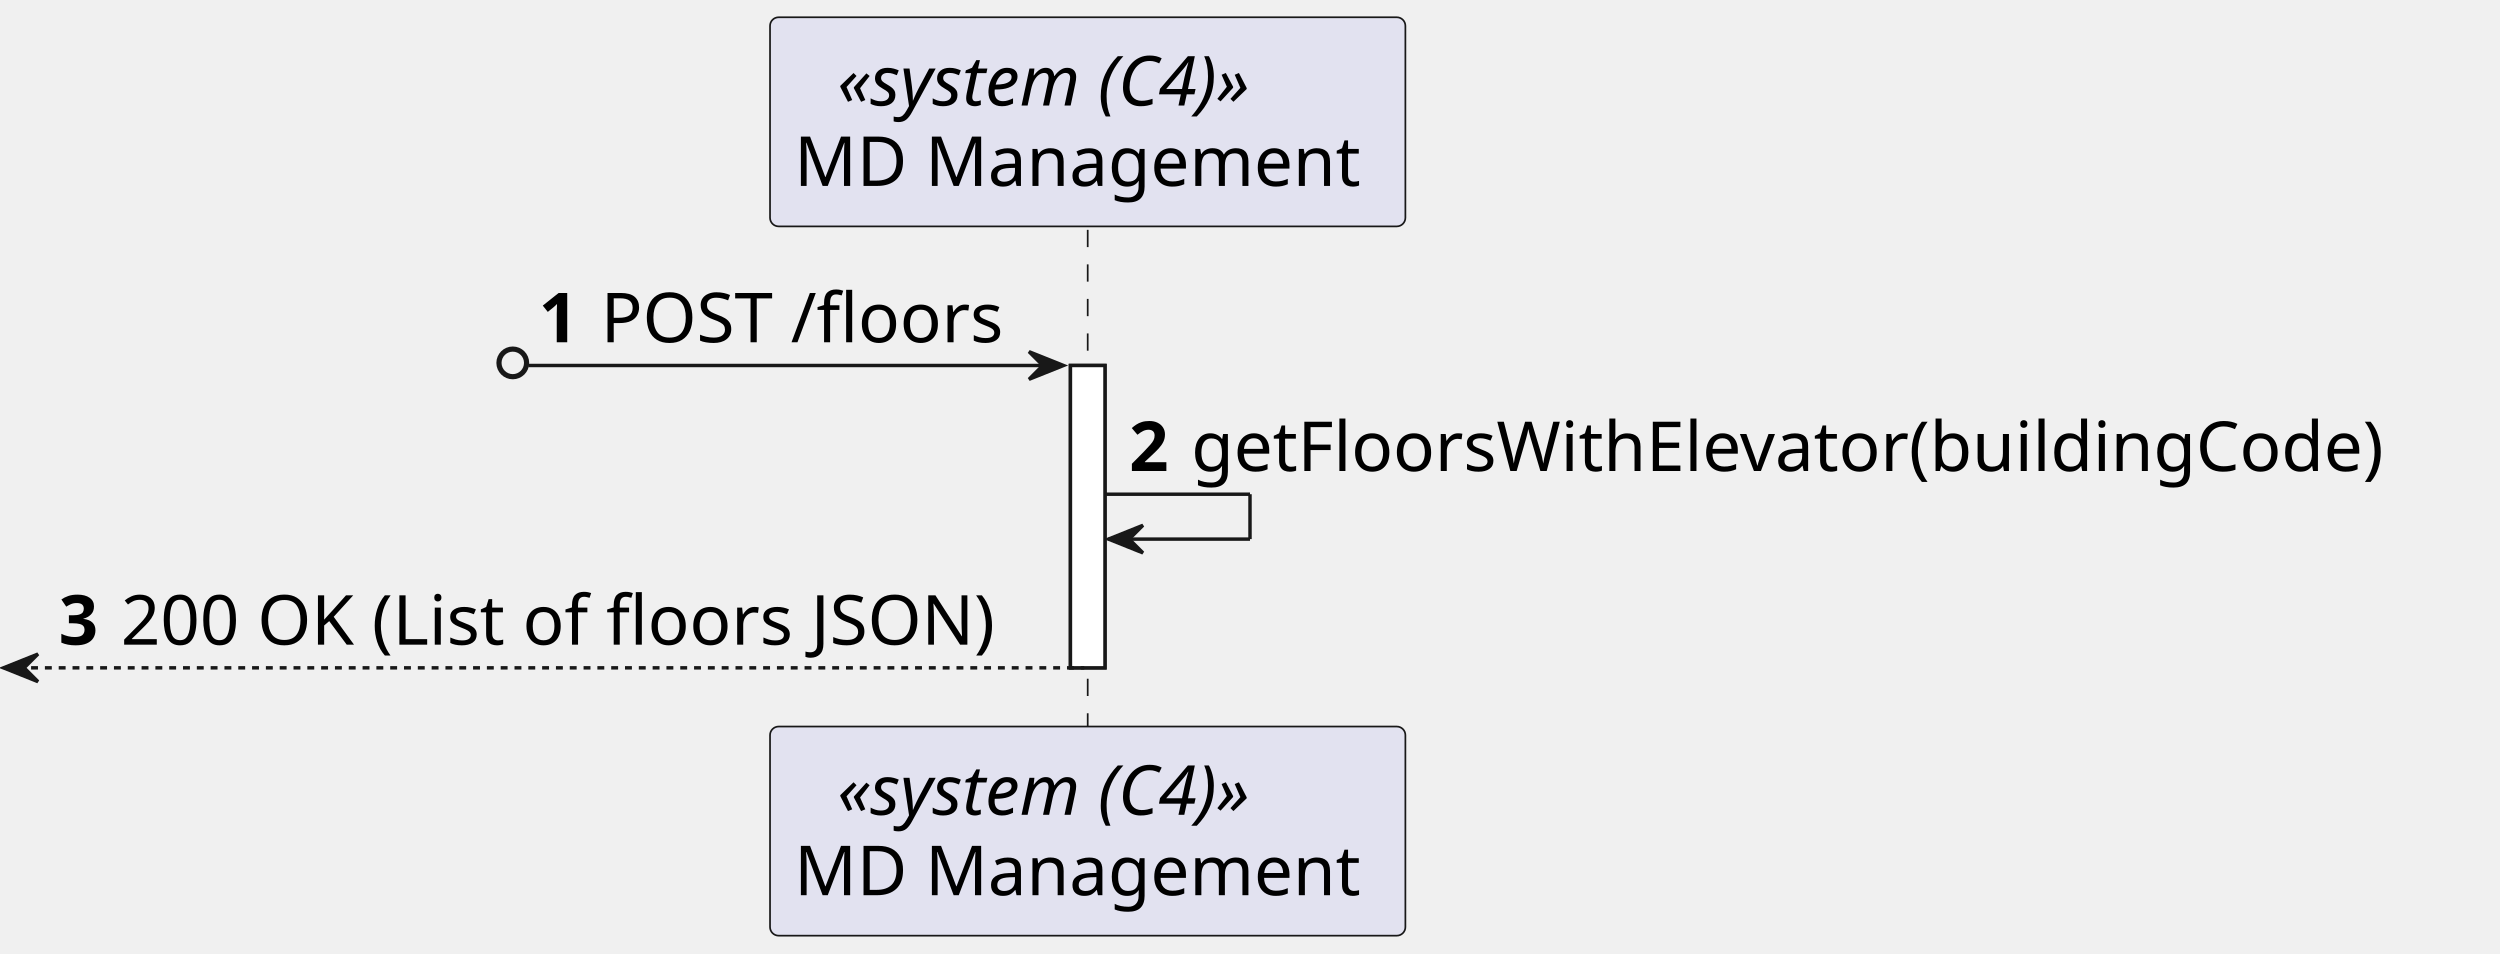
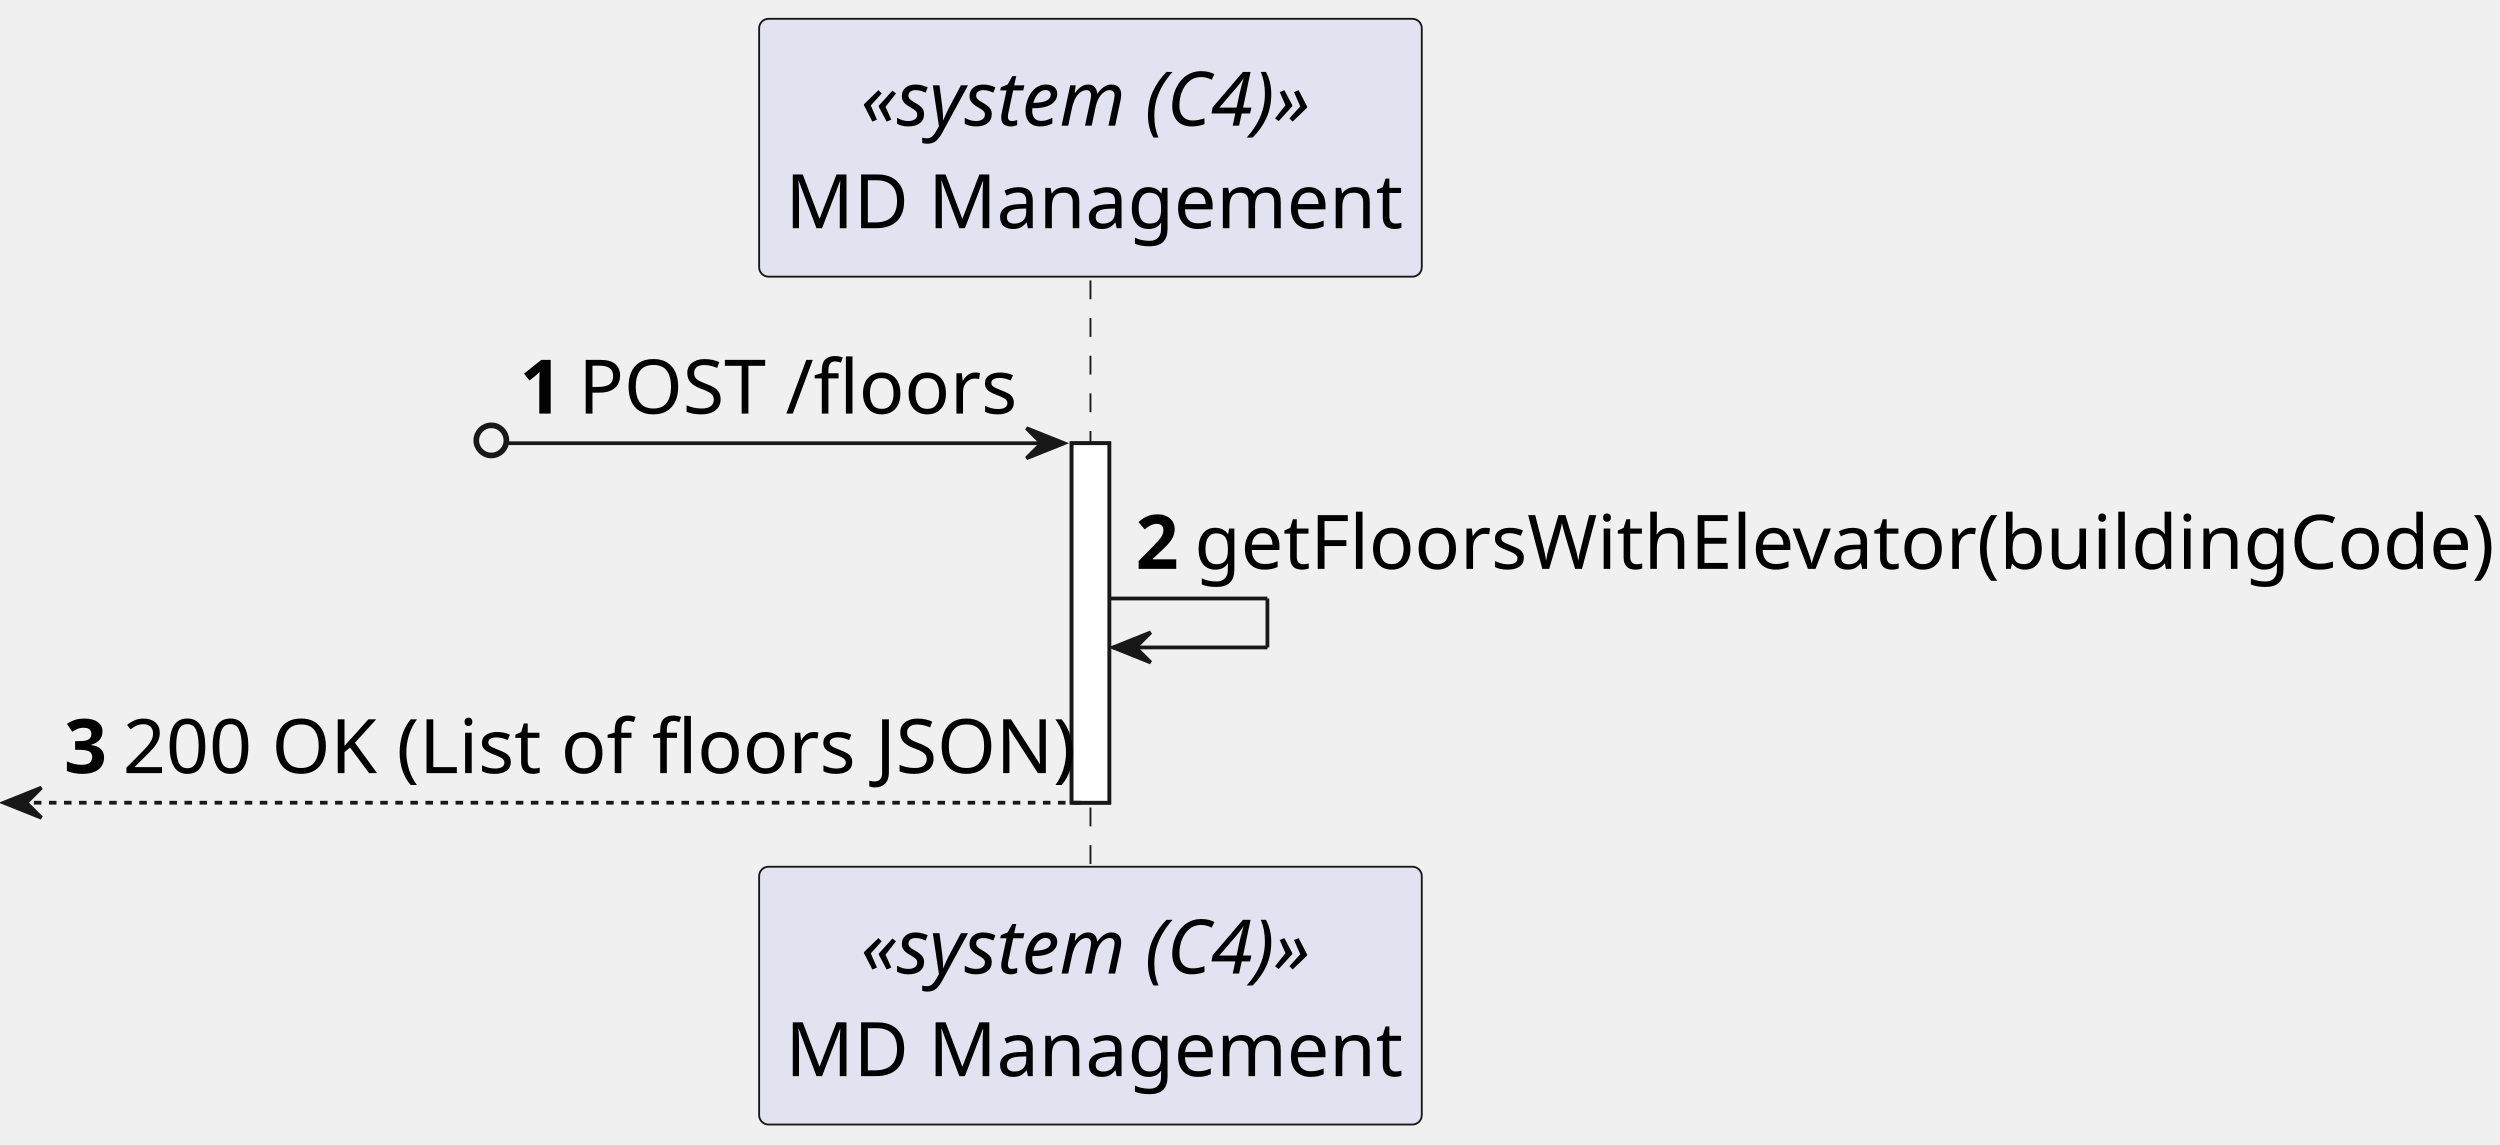
- <svg xmlns="http://www.w3.org/2000/svg" contentStyleType="text/css" height="276px" preserveAspectRatio="none" style="width:724px;height:276px;background:#FFFFFF;" version="1.1" viewBox="0 0 724 276" width="724px" zoomAndPan="magnify">
+ <svg xmlns="http://www.w3.org/2000/svg" contentStyleType="text/css" height="304px" preserveAspectRatio="none" style="width:664px;height:304px;background:#FFFFFF;" version="1.1" viewBox="0 0 664 304" width="664px" zoomAndPan="magnify">
  <defs />
  <g>
-     <rect fill="#FFFFFF" height="87.562" style="stroke:#181818;stroke-width:1.0;" width="10" x="310" y="105.844" />
-     <line style="stroke:#181818;stroke-width:0.5;stroke-dasharray:5.0,5.0;" x1="315" x2="315" y1="66.562" y2="211.406" />
-     <rect fill="#E2E2F0" height="60.562" rx="2.5" ry="2.5" style="stroke:#181818;stroke-width:0.5;" width="184" x="223" y="5" />
-     <text fill="#000000" font-family="sans-serif" font-size="20" font-style="italic" lengthAdjust="spacing" textLength="145" x="242.5" y="30.564">«system (C4)»</text>
-     <text fill="#000000" font-family="sans-serif" font-size="20" lengthAdjust="spacing" textLength="170" x="230" y="53.846">MD Management</text>
-     <rect fill="#E2E2F0" height="60.562" rx="2.5" ry="2.5" style="stroke:#181818;stroke-width:0.5;" width="184" x="223" y="210.406" />
-     <text fill="#000000" font-family="sans-serif" font-size="20" font-style="italic" lengthAdjust="spacing" textLength="145" x="242.5" y="235.971">«system (C4)»</text>
-     <text fill="#000000" font-family="sans-serif" font-size="20" lengthAdjust="spacing" textLength="170" x="230" y="259.252">MD Management</text>
-     <rect fill="#FFFFFF" height="87.562" style="stroke:#181818;stroke-width:1.0;" width="10" x="310" y="105.844" />
-     <ellipse cx="148.5" cy="105.094" fill="none" rx="4" ry="4" style="stroke:#181818;stroke-width:1.5;" />
-     <polygon fill="#181818" points="298,101.844,308,105.844,298,109.844,302,105.844" style="stroke:#181818;stroke-width:1.0;" />
-     <line style="stroke:#181818;stroke-width:1.0;" x1="153" x2="304" y1="105.844" y2="105.844" />
-     <text fill="#000000" font-family="sans-serif" font-size="20" font-weight="bold" lengthAdjust="spacing" textLength="14" x="156" y="99.127">1</text>
-     <text fill="#000000" font-family="sans-serif" font-size="20" lengthAdjust="spacing" textLength="121" x="174" y="99.127">POST /floors</text>
-     <line style="stroke:#181818;stroke-width:1.0;" x1="320" x2="362" y1="143.125" y2="143.125" />
-     <line style="stroke:#181818;stroke-width:1.0;" x1="362" x2="362" y1="143.125" y2="156.125" />
-     <line style="stroke:#181818;stroke-width:1.0;" x1="321" x2="362" y1="156.125" y2="156.125" />
-     <polygon fill="#181818" points="331,152.125,321,156.125,331,160.125,327,156.125" style="stroke:#181818;stroke-width:1.0;" />
-     <text fill="#000000" font-family="sans-serif" font-size="20" font-weight="bold" lengthAdjust="spacing" textLength="14" x="327" y="136.408">2</text>
-     <text fill="#000000" font-family="sans-serif" font-size="20" lengthAdjust="spacing" textLength="372" x="345" y="136.408">getFloorsWithElevator(buildingCode)</text>
-     <polygon fill="#181818" points="11,189.406,1,193.406,11,197.406,7,193.406" style="stroke:#181818;stroke-width:1.0;" />
-     <line style="stroke:#181818;stroke-width:1.0;stroke-dasharray:2.0,2.0;" x1="5" x2="314" y1="193.406" y2="193.406" />
-     <text fill="#000000" font-family="sans-serif" font-size="20" font-weight="bold" lengthAdjust="spacing" textLength="14" x="17" y="186.69">3</text>
-     <text fill="#000000" font-family="sans-serif" font-size="20" lengthAdjust="spacing" textLength="273" x="35" y="186.69">200 OK (List of floors JSON)</text>
+     <rect fill="#FFFFFF" height="95.48" style="stroke:#181818;stroke-width:1.0;" width="10" x="284.625" y="117.72" />
+     <line style="stroke:#181818;stroke-width:0.5;stroke-dasharray:5.0,5.0;" x1="289.625" x2="289.625" y1="74.48" y2="231.2" />
+     <rect fill="#E2E2F0" height="68.48" rx="2.5" ry="2.5" style="stroke:#181818;stroke-width:0.5;" width="176" x="201.625" y="5" />
+     <text fill="#000000" font-family="sans-serif" font-size="20" font-style="italic" lengthAdjust="spacing" textLength="122" x="228.625" y="33.38">«system (C4)»</text>
+     <text fill="#000000" font-family="sans-serif" font-size="20" lengthAdjust="spacing" textLength="162" x="208.625" y="60.62">MD Management</text>
+     <rect fill="#E2E2F0" height="68.48" rx="2.5" ry="2.5" style="stroke:#181818;stroke-width:0.5;" width="176" x="201.625" y="230.2" />
+     <text fill="#000000" font-family="sans-serif" font-size="20" font-style="italic" lengthAdjust="spacing" textLength="122" x="228.625" y="258.58">«system (C4)»</text>
+     <text fill="#000000" font-family="sans-serif" font-size="20" lengthAdjust="spacing" textLength="162" x="208.625" y="285.82">MD Management</text>
+     <rect fill="#FFFFFF" height="95.48" style="stroke:#181818;stroke-width:1.0;" width="10" x="284.625" y="117.72" />
+     <ellipse cx="130.5" cy="116.97" fill="none" rx="4" ry="4" style="stroke:#181818;stroke-width:1.5;" />
+     <polygon fill="#181818" points="272.625,113.72,282.625,117.72,272.625,121.72,276.625,117.72" style="stroke:#181818;stroke-width:1.0;" />
+     <line style="stroke:#181818;stroke-width:1.0;" x1="135" x2="278.625" y1="117.72" y2="117.72" />
+     <text fill="#000000" font-family="sans-serif" font-size="20" font-weight="bold" lengthAdjust="spacing" textLength="11.625" x="138" y="109.86">1</text>
+     <text fill="#000000" font-family="sans-serif" font-size="20" lengthAdjust="spacing" textLength="116" x="153.625" y="109.86">POST /floors</text>
+     <line style="stroke:#181818;stroke-width:1.0;" x1="294.625" x2="336.625" y1="158.96" y2="158.96" />
+     <line style="stroke:#181818;stroke-width:1.0;" x1="336.625" x2="336.625" y1="158.96" y2="171.96" />
+     <line style="stroke:#181818;stroke-width:1.0;" x1="295.625" x2="336.625" y1="171.96" y2="171.96" />
+     <polygon fill="#181818" points="305.625,167.96,295.625,171.96,305.625,175.96,301.625,171.96" style="stroke:#181818;stroke-width:1.0;" />
+     <text fill="#000000" font-family="sans-serif" font-size="20" font-weight="bold" lengthAdjust="spacing" textLength="11.625" x="301.625" y="151.1">2</text>
+     <text fill="#000000" font-family="sans-serif" font-size="20" lengthAdjust="spacing" textLength="340" x="317.25" y="151.1">getFloorsWithElevator(buildingCode)</text>
+     <polygon fill="#181818" points="11,209.2,1,213.2,11,217.2,7,213.2" style="stroke:#181818;stroke-width:1.0;" />
+     <line style="stroke:#181818;stroke-width:1.0;stroke-dasharray:2.0,2.0;" x1="5" x2="288.625" y1="213.2" y2="213.2" />
+     <text fill="#000000" font-family="sans-serif" font-size="20" font-weight="bold" lengthAdjust="spacing" textLength="11.625" x="17" y="205.34">3</text>
+     <text fill="#000000" font-family="sans-serif" font-size="20" lengthAdjust="spacing" textLength="250" x="32.625" y="205.34">200 OK (List of floors JSON)</text>
  </g>
</svg>
